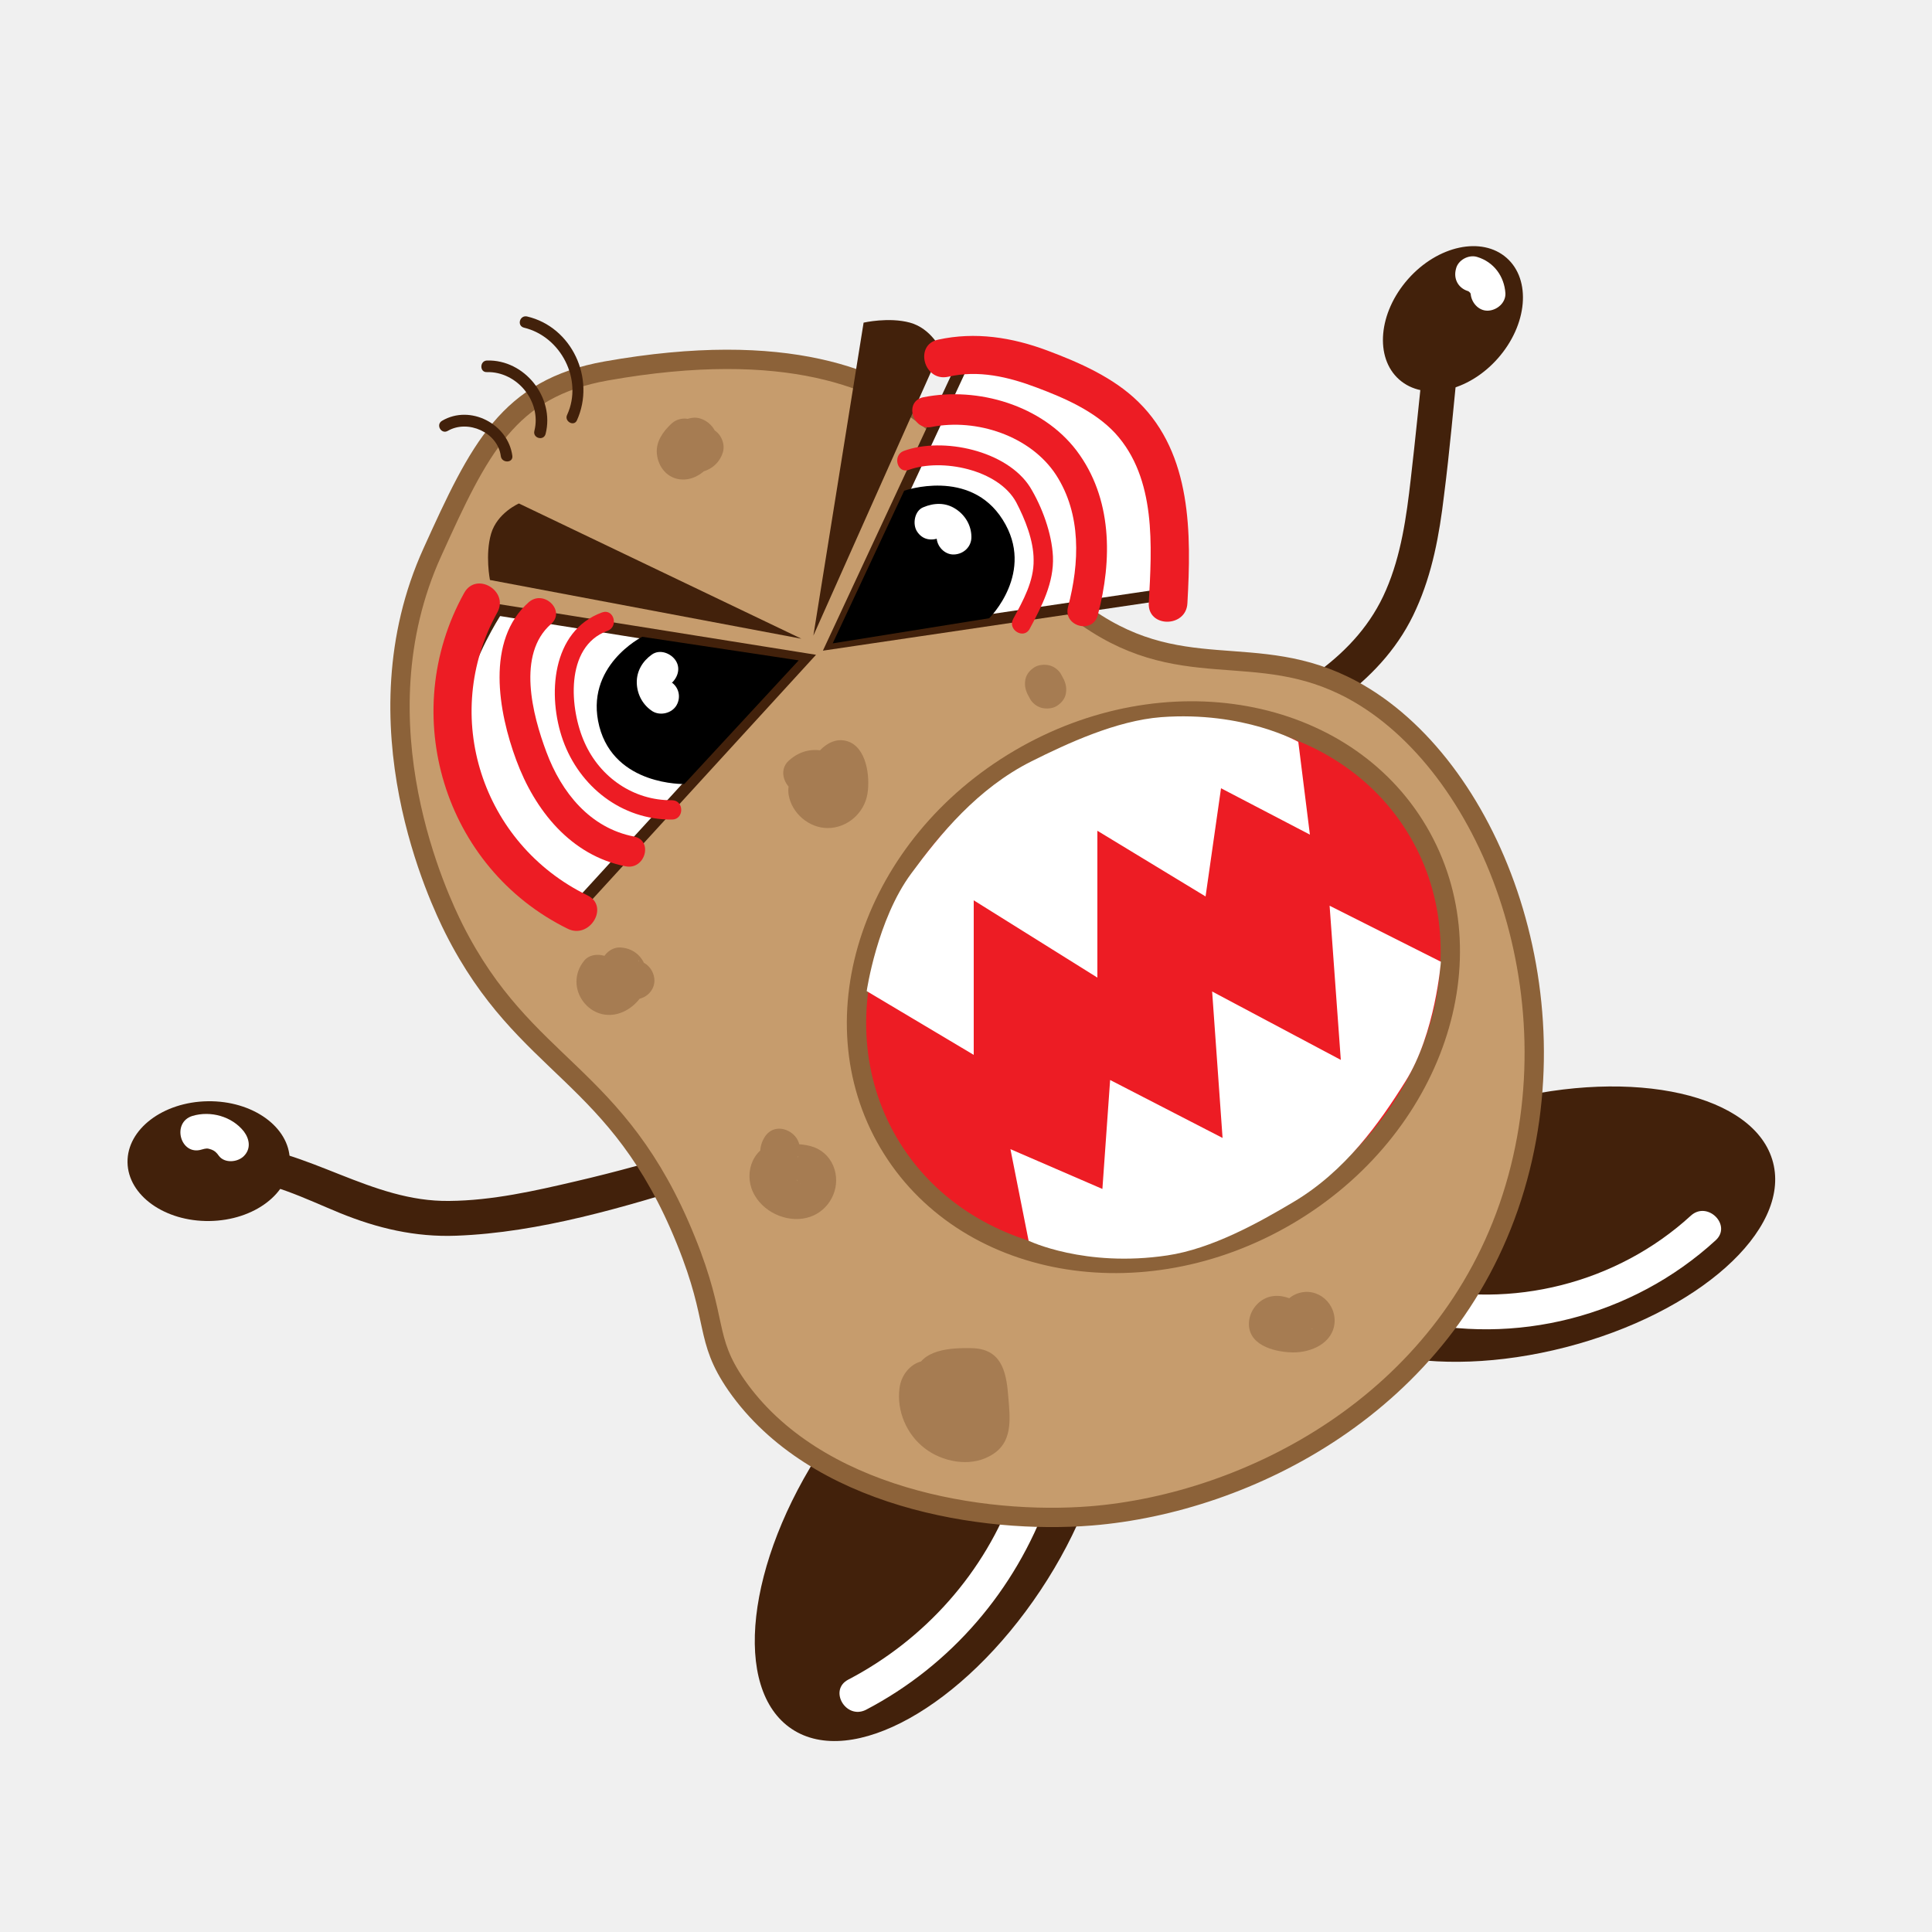
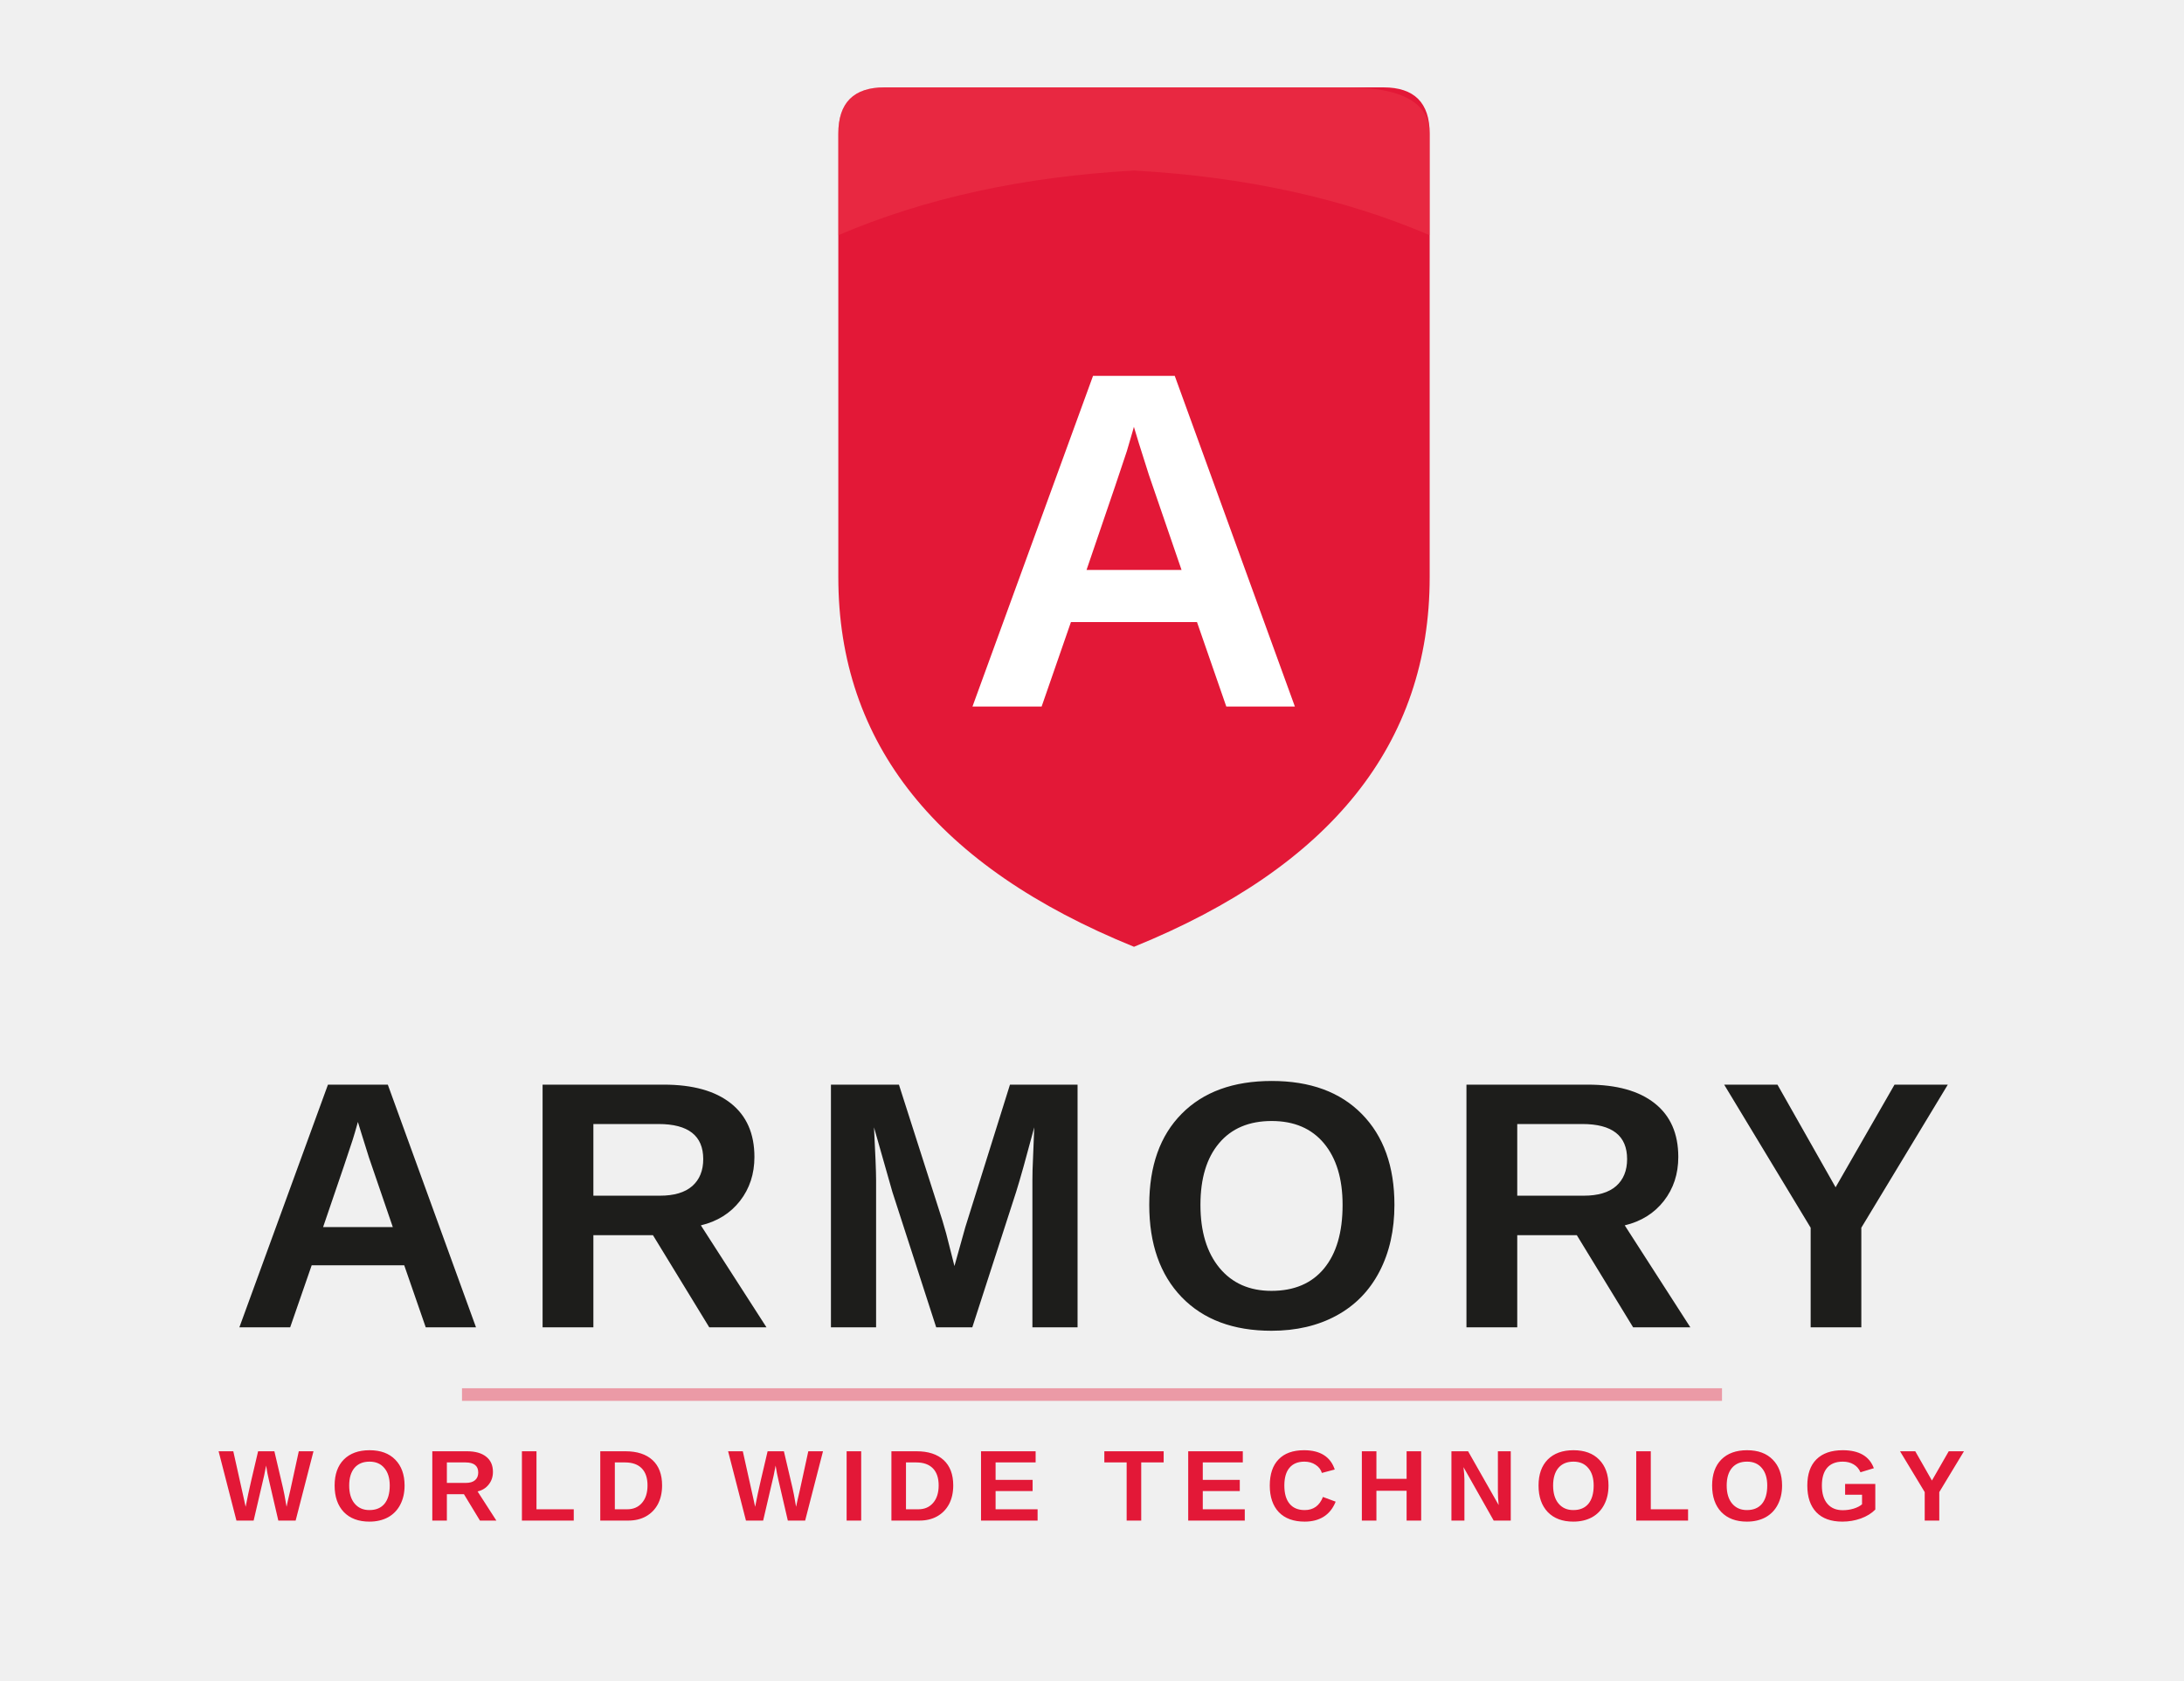
- <svg xmlns="http://www.w3.org/2000/svg" version="1.1" id="Layer_1" x="0px" y="0px" viewBox="0 0 500 500" style="enable-background:new 0 0 500 500;" xml:space="preserve">
-   <style type="text/css">
- 	.st0{display:none;}
- 	.st1{display:inline;fill:#ED1C24;}
- 	.st2{fill:#42210B;}
- 	.st3{fill:#FFFFFF;}
- 	.st4{fill:#C69C6D;stroke:#8C6239;stroke-width:5;stroke-miterlimit:10;}
- 	.st5{fill:#FFFFFF;stroke:#42210B;stroke-width:3;stroke-miterlimit:10;}
- 	.st6{fill:#ED1C24;stroke:#8C6239;stroke-width:5;stroke-miterlimit:10;}
- 	.st7{fill:#A67C52;}
- 	.st8{fill:#ED1C24;}
- </style>
-   <g class="st0">
-     <path class="st1" d="M319.8,169.3c1.5-14.2,13.7-27.2,29.9-31.9c-13.1,1.5-27.3-1.7-36-10c-8.7-8.3-10-21.9-1.4-30.1   c-12,6.7-28.1,8.1-41.4,3.4c-13.3-4.6-23.5-15.1-26.2-26.9c-2-8.8,0-17.9,2-26.7c-6.2,9.4-17.6,17.3-30.5,17.3   c-12.9,0.1-25.7-10.2-22.9-20.7c-5.5,7.8-11.4,15.9-21,20.2c-9.5,4.3-23.7,2.7-28.2-5.5c-1.6,10.8-7.5,22-19.1,27   c-9,3.9-21.5,2.2-28-3.8c5.7,11.4,4.3,25.3-4.1,35.6c-9.9,12.2-29.1,18.6-46.4,15.6c14.7,7.2,28.5,17.7,32.1,31.5   c3.7,13.8-7.1,30.7-24.1,31.7c13.6,3.1,28,7.4,35.6,17.2c7.6,9.8,2.9,26.4-11.1,28c12.8-2.6,27.4,3.9,31.9,14.2   c4.1,9.5-0.9,20.9-10.9,26.5c18.6-8.9,41-17.1,59.6-8.8c13.9,6.2,20.8,21.6,15.1,33.8c10.4-10.6,23-21.3,39.2-23.5   c12.8-1.8,27.5,4.6,31.9,14.1c-0.3-12.7,6.1-25.5,17.5-34c13.8-10.3,34.4-14,52-9.2c-11.1-7.8-14.9-22-8.9-33   c6-11,21.3-18,35.7-16.2C327.5,198.1,318.3,183.5,319.8,169.3z" />
+ <svg xmlns="http://www.w3.org/2000/svg" viewBox="0 0 260 200">
+   <g transform="translate(80,6) scale(1.1)">
+     <path d="M18,9 Q18,4 23,4 H77 Q82,4 82,9 V57 Q82,84 50,97 Q18,84 18,57 Z" fill="#E31837" />
+     <path d="M27,4 H73 Q82,4 82,9 V20 Q68,14 50,13 Q32,14 18,20 V9 Q18,4 23,4 Z" fill="#F04050" opacity="0.4" />
+     <text x="50" y="71" font-family="'Arial Black','Arial Bold',Arial,Helvetica,sans-serif" font-weight="900" font-size="52" fill="#FFFFFF" text-anchor="middle" dominant-baseline="auto">A</text>
  </g>
-   <g>
-     <g>
-       <g>
-         <path class="st2" d="M179.7,297.3c-10.1,3.2-20.3,6-30.6,8.4c-10.7,2.5-21.7,5-32.8,5.1C96,311.1,79.9,297.2,60,296.1     c-5.8-0.3-5.8,8.7,0,9c9.9,0.5,18.9,5.1,27.9,8.8c9.8,4,19.6,6.3,30.2,5.9c21.5-0.8,43.5-7.4,64-13.8     C187.6,304.3,185.2,295.6,179.7,297.3L179.7,297.3z" />
-       </g>
-     </g>
-     <g>
-       <g>
-         <path class="st2" d="M322.2,194.8c17.9-8,36-18.5,44.3-37.2c4.2-9.3,6-19.2,7.2-29.3c1.5-11.7,2.5-23.4,3.7-35.2     c0.6-5.8-8.4-5.7-9,0c-1.1,10.3-2.1,20.6-3.3,30.9c-1.1,9.7-2.5,19.7-6.4,28.7c-7.5,17.5-24.6,26.8-41.2,34.2     C312.4,189.4,316.9,197.2,322.2,194.8L322.2,194.8z" />
-       </g>
-     </g>
-     <g>
-       <ellipse transform="matrix(0.5541 -0.8324 0.8324 0.5541 -219.4917 376.0051)" class="st2" cx="241.2" cy="392.9" rx="65.5" ry="33.7" />
-     </g>
-     <g>
-       <g>
-         <path class="st3" d="M224.1,442.5c22-11.5,38.7-31,47.1-54.3c2-5.5-6.7-7.8-8.7-2.4c-7.6,21.1-23.1,38.5-43,48.9     C214.4,437.4,218.9,445.1,224.1,442.5L224.1,442.5z" />
-       </g>
-     </g>
-     <g>
-       <ellipse transform="matrix(0.9684 -0.2494 0.2494 0.9684 -66.4734 109.0276)" class="st2" cx="397" cy="316.8" rx="63.9" ry="32.9" />
-     </g>
-     <g>
-       <g>
-         <path class="st3" d="M363.8,341.5c28.3,7,58.7-0.8,80.2-20.5c4.3-3.9-2.1-10.3-6.4-6.4c-19.1,17.5-46.4,24.4-71.5,18.2     C360.5,331.5,358.1,340.1,363.8,341.5L363.8,341.5z" />
-       </g>
-     </g>
-     <path class="st4" d="M156.9,96c-25.4,4.5-32.9,20.2-45,46.9c-20.2,44.4,2,90.3,5.6,97.5c18.4,36.5,42.3,36.8,60,80.6   c8.6,21.2,4.6,25.2,13.1,37.5c20.4,29.2,63.7,36.1,91.9,33.8c40.3-3.3,91.5-28.8,108.8-82.5c17.1-53.2-6-112.1-41.2-131.2   c-25.3-13.7-44.9-0.5-71.2-20.6c-21.6-16.5-18.4-33.1-37.5-48.8C227.9,98.1,203.7,87.7,156.9,96z" />
-     <ellipse transform="matrix(0.6622 -0.7494 0.7494 0.6622 65.2068 309.6339)" class="st2" cx="376" cy="82.5" rx="21" ry="15.5" />
-     <g>
-       <g>
-         <path class="st3" d="M379.8,75.3c0.8,0.2-0.6-0.4-0.1-0.1c0.2,0.1,0.3,0.2,0.5,0.3c0.4,0.2-0.6-0.7-0.1-0.1     c0.1,0.1,0.7,0.8,0.2,0.2c-0.4-0.5,0,0,0.1,0.1c0.4,0.7,0,0.2,0-0.2c0,0.1,0.1,0.4,0.2,0.5c0.3,0.9-0.1-1,0-0.1     c0.1,2.3,2,4.6,4.5,4.5c2.3-0.1,4.6-2,4.5-4.5c-0.3-4.4-3-8.1-7.3-9.4c-2.2-0.7-5,0.8-5.5,3.1C376.1,72.2,377.4,74.5,379.8,75.3     L379.8,75.3z" />
-       </g>
-     </g>
-     <ellipse transform="matrix(0.9999 -1.433736e-02 1.433736e-02 0.9999 -4.303 0.8051)" class="st2" cx="54" cy="300.5" rx="21" ry="15.5" />
-     <g>
-       <g>
-         <path class="st3" d="M52.2,297.5c1.1-0.3,1.4-0.4,2.5,0c0.8,0.3,1.3,0.7,2,1.7c1.5,1.9,4.8,1.6,6.4,0c1.9-1.9,1.5-4.4,0-6.4     c-3.1-3.9-8.6-5.4-13.3-4C44.3,290.5,46.7,299.2,52.2,297.5L52.2,297.5z" />
-       </g>
-     </g>
-     <g>
-       <g>
-         <path class="st2" d="M149.3,108.8c4.9-10.8-1.3-24.2-12.9-26.9c-1.9-0.4-2.7,2.4-0.8,2.9c9.6,2.3,15.3,13.5,11.2,22.5     C145.9,109,148.5,110.5,149.3,108.8L149.3,108.8z" />
-       </g>
-     </g>
-     <g>
-       <g>
-         <path class="st2" d="M141.2,112.3c2.4-9.4-5.4-19.3-15.2-19c-1.9,0.1-1.9,3.1,0,3c7.8-0.2,14.2,7.6,12.3,15.2     C137.8,113.4,140.7,114.2,141.2,112.3L141.2,112.3z" />
-       </g>
-     </g>
-     <g>
-       <g>
-         <path class="st2" d="M132.6,118c-1.1-8.3-10.9-13.4-18.2-9.1c-1.7,1-0.2,3.6,1.5,2.6c5.2-3,12.9,0.4,13.7,6.5     C129.8,119.9,132.8,119.9,132.6,118L132.6,118z" />
-       </g>
-     </g>
-     <path class="st5" d="M215.5,166.5l34-73c0,0,35,0,46,21c7.5,14.3,8,39,8,39L215.5,166.5z" />
-     <path class="st5" d="M208.2,170.5l-79.5-12.7c0,0-19.6,29-8.4,49.9c7.6,14.2,27.8,28.5,27.8,28.5L208.2,170.5z" />
-     <path class="st2" d="M210.5,164.5l33-74c0,0-2.5-5.5-8-7s-12,0-12,0L210.5,164.5z" />
-     <path class="st2" d="M207.4,165.3l-73.1-35c0,0-5.6,2.4-7.2,7.8c-1.6,5.5-0.3,12-0.3,12L207.4,165.3z" />
-     <path d="M215.5,166.5L234,127c0,0,17-6,25.5,7.5c8.6,13.6-3.5,25.5-3.5,25.5L215.5,166.5z" />
-     <path d="M206.7,170.9l-29.6,32c0,0-18,0.5-22-14.9c-4-15.6,11.1-23.2,11.1-23.2L206.7,170.9z" />
-     <g>
-       <g>
-         <path class="st3" d="M243.4,139.1c-0.6,0.2-0.7,0.3-0.4,0.2c0.3-0.1,0.2-0.1-0.5,0.1c0.7,0-0.3,0-0.4-0.1c0.1,0,0.3,0.1,0.4,0.1     c0.3,0.1,0.2,0-0.4-0.2c0,0,0.6,0.3,0.6,0.3c0.5,0.2-0.9-0.6-0.1-0.1c0.6,0.4-0.3-0.5-0.1-0.1c0.3,0.5-0.3-1-0.1-0.2     c0.2,0.8,0-1,0-0.1c0,2.4,2.1,4.6,4.5,4.5c2.5-0.1,4.5-2,4.5-4.5c0-3-1.6-5.7-4.1-7.3c-2.6-1.7-5.6-1.6-8.4-0.4     c-2.2,0.9-2.8,4.3-1.6,6.2C238.7,139.7,241,140.1,243.4,139.1L243.4,139.1z" />
-       </g>
-     </g>
-     <g>
-       <g>
-         <path class="st3" d="M173.5,176.4c-0.5-0.3-0.1,0,0.2,0.1c-0.7-0.6,0.3,0.5,0.1,0c-0.3-0.5,0.4,0.8,0.1,0.2     c-0.4-0.8,0.2,0.2,0,0.1c0,0,0-0.6,0-0.6c-0.1,0.1-0.1,1,0,0.3c-0.1,0.2-0.1,0.3-0.2,0.5c0.2-0.3,0.2-0.4,0-0.1     c-0.2,0.2-0.2,0.3-0.1,0.1c0.2-0.2,0.1-0.2-0.3,0.2c1.9-1.4,3-4,1.6-6.2c-1.2-1.9-4.1-3.1-6.2-1.6c-2.4,1.7-4,4.3-3.9,7.4     c0.1,3,1.6,5.7,4.1,7.3c2,1.2,5,0.5,6.2-1.6C176.3,180.4,175.7,177.7,173.5,176.4L173.5,176.4z" />
-       </g>
-     </g>
-     <ellipse transform="matrix(0.862 -0.5069 0.5069 0.862 -88.3186 186.5516)" class="st6" cx="298.5" cy="255.5" rx="79.5" ry="68.5" />
-     <g>
-       <g>
-         <path class="st7" d="M173.6,109.8c-2.1,2-3.9,4.6-3.6,7.6c0.3,3.5,2.8,6.6,6.6,6.7c6,0.2,11.5-7.7,8.2-13c-1-1.7-3.1-3.1-5.2-3     c-1.7,0.1-3.1,0.8-4.4,1.9c-2,1.8-2.8,5.2-1.9,7.7c2.4,6.6,11.8,5.9,13.8-0.7c0.7-2.5-0.9-5.6-3.5-6.2c-2.7-0.6-5.4,0.8-6.2,3.5     c0.6-2.1,3.1-2.6,4.6-1c0.8,0.9,1,1.8,0.8,2.8c0.2-0.5,0.1-0.4-0.1,0.3c-0.4,0.7-1,1.2-1.8,1.4c-0.9,0-1.8,0-2.7,0     c-1.8-0.6-2.5-1.6-2.3-3.1c-0.1-0.4-0.1-0.7,0.1-1c0.2-0.3,0.1-0.3-0.1,0.1c0.1-0.1,0.2-0.2,0.3-0.4c-0.2,0.3-0.5,0.5-0.7,0.8     c-0.1,0.1-0.2,0.2-0.3,0.3c-0.3,0.2-0.2,0.2,0.1-0.1c1.3,0.2,2.6,0.4,3.9,0.6c0.2,0.4,0.5,0.9,0.7,1.3c0.2,0.6-0.2,0.9-0.2,1.4     c0,0.4,0.4-0.5-0.1,0.1c0.3-0.4,0.6-0.7,1-1c1.9-1.8,2-5.3,0-7.1C178.7,107.9,175.6,107.8,173.6,109.8L173.6,109.8z" />
-       </g>
-     </g>
-     <g>
-       <g>
-         <path class="st7" d="M151.2,248.6c-5.7,7,1.7,16.9,10,13.3c3.4-1.5,6.3-5,6.3-8.9c0-4.2-2.7-7.6-7-7.8c-3.1-0.1-5.8,3.3-4.8,6.3     c1.2,3.4,3.7,6.1,7.3,7c2.6,0.6,5.4-0.8,6.2-3.5c0.7-2.5-0.9-5.5-3.5-6.2c-1.7-0.4,0,0.1-0.2,0.1c-0.4,0-0.4-0.8-0.1-0.1     c-1.6,2.1-3.2,4.2-4.8,6.3c-2.4-0.1-2.8-1.1-3-2.6c0.1,0.7-0.1,0.2,0.1-0.1c0.7-0.9-0.5,0.5,0,0c-0.5,0.5-0.3,0.1-0.2,0.2     c0.1,0,0.6,0,0.7,0c0.4,0.1,0.5,0.4,0.8,0.6c0.2,0.3,0.2,0.2-0.1-0.2c0.1,0.1,0.1,0.3,0.2,0.4c0,1,0.1,1.1-0.7,2.1     c1.7-2.1,2-5,0-7.1C156.5,246.8,152.9,246.5,151.2,248.6L151.2,248.6z" />
-       </g>
-     </g>
-     <g>
-       <g>
-         <path class="st7" d="M204.1,205.7c0.8,4.8,5.3,8.6,10.1,8.6c5.1,0,9.5-3.9,10.3-8.9c0.7-4.4-0.2-12.1-5.3-13.6     c-2.7-0.8-5.2,0.5-7,2.4c-1.1,1.2-1.5,1.7-3.1,1.2c0.7,2.8,1.5,5.6,2.2,8.4c0.2-0.2-0.5,0.2-0.5,0.2c6.3,1.4,8.9-8.2,2.7-9.6     c-3.5-0.8-6.6,0-9.3,2.4c-3,2.6-1.1,7.2,2.2,8.4c2.6,0.9,5.5,0.8,8-0.2c1.3-0.5,2.4-1.2,3.4-2.1c0.4-0.3,0.7-0.6,1-1     c0.2-0.3,0.4-0.5,0.6-0.7c0.4-0.4,0.3-0.4-0.5,0.3c-0.9,0-1.8,0-2.7,0c0.2,0.1,0.3,0.1,0.5,0.2c-0.7-0.4-1.5-0.9-2.2-1.3     c0.1,0.2,0.3,0.3,0.4,0.5c-0.4-0.7-0.9-1.5-1.3-2.2c0.4,1.2,0.8,2.5,1,3.7c0,0.4,0,0.8,0,1.2c0,0.5-0.5,0.9,0,0.4     c-0.8,0.6-0.9,0.2-1.1-0.9c-0.4-2.7-3.8-4.1-6.2-3.5C204.7,200.3,203.7,203,204.1,205.7L204.1,205.7z" />
-       </g>
-     </g>
-     <g>
-       <g>
-         <path class="st7" d="M265.9,179.6c0.2,0.4,0.5,0.9,0.7,1.3c0.6,1.1,1.8,2,3,2.3c1.2,0.3,2.8,0.2,3.9-0.5c1.1-0.7,2-1.7,2.3-3     c0.3-1.4,0.1-2.6-0.5-3.9c-0.2-0.4-0.5-0.9-0.7-1.3c-0.6-1.1-1.8-2-3-2.3c-1.2-0.3-2.8-0.2-3.9,0.5c-1.1,0.7-2,1.7-2.3,3     C265.1,177.1,265.3,178.3,265.9,179.6L265.9,179.6z" />
-       </g>
-     </g>
-     <g>
-       <g>
-         <path class="st7" d="M200.4,295.8c-6.1,1.6-8.1,8.6-5,13.7c2.8,4.7,9.1,7.2,14.3,5.4c4.9-1.7,7.8-7.1,6.3-12.2     c-0.8-2.7-2.7-4.8-5.3-5.8c-1.4-0.5-2.8-0.7-4.2-0.8c-0.1,0-0.9-0.1-0.9-0.1c0.2-0.4,1.2,2.5,0.9,0.7c0,0.9,0,1.8,0,2.7     c-0.1,0.1-0.1,0.1-0.2,0.2c3.1-5.6-5.5-10.7-8.6-5c-1.7,3-1.1,6.6,1.4,9c1.3,1.2,2.8,2,4.5,2.3c0.8,0.1,1.6,0.2,2.4,0.3     c0.4,0,0.7,0,1.1,0.1c0.2,0.1,0.1,0.1-0.2-0.1c0,0.1-0.6-0.5-0.6-0.5c-0.1-0.1-0.1-0.2,0-0.3c0.1-0.3,0.1-0.1-0.1,0.5     c-0.3-0.1,0.7-0.2-0.3-0.3c-0.9-0.1-1.1-0.6-1.8-0.9c0,0-0.2-0.3-0.3-0.3c0.3,0-0.8,1.2-0.8,1.2     C209.3,303.8,206.6,294.2,200.4,295.8L200.4,295.8z" />
-       </g>
-     </g>
-     <g>
-       <g>
-         <path class="st7" d="M244.8,355.3c-4-6.2-11.2-2.3-12,3.9c-0.8,5.9,1.8,12,6.5,15.6c4.5,3.5,11.5,4.9,16.7,2.1     c6.4-3.3,5.4-9.8,4.9-15.9c-0.5-6.3-1.9-12-9.5-12.1c-5.1-0.1-13.1,0.2-14.5,6.4c-1.2,5.4,2.5,12.8,8.2,13.8     c6.2,1.1,11.2-5.5,7.8-11c-2.2-3.5-8.1-3.1-9.1,1.2c-1.1,4.4,0.5,8,4.1,10.6c5.2,3.8,10.2-4.8,5-8.6c0.2,0.2,0.4,0.5,0.5,0.7     c-3,0.4-6.1,0.8-9.1,1.2c-0.4-0.7,3.4-3.1,2.9-4.8c-0.8-2.6-1.7,1.4-1.9,1.1c0,0.1,5.2-0.1,5.6-0.4c0.7,0.1,0.8-0.1,0.2-0.6     c-0.4-0.7-0.5-0.8-0.4-0.3c-0.2,0.3,0.2,1.9,0.2,2.3c0.2,2,0.3,4,0.5,5.9c0.1,1.6,0.4,1.7-1.1,2c-1.3,0.2-2.9-0.3-4-0.9     c-1.4-0.8-2.5-2-3.1-3.5c-0.3-0.7-0.4-1.3-0.5-2c0-0.3-0.1-0.7,0-1c0.2-1.9-1.1-1.5-3.8,1.2c-1-0.8-2-1.5-3-2.3     c0.1,0.2,0.2,0.4,0.4,0.6C239.6,365.7,248.3,360.7,244.8,355.3L244.8,355.3z" />
-       </g>
-     </g>
-     <g>
-       <g>
-         <path class="st7" d="M336.5,337.4c-2.4-1.5-5.1-2.5-7.9-1.8c-2.7,0.7-4.9,3.2-5.3,6c-0.9,6.4,6.3,8.3,11.2,8.4     c4.8,0.1,10.6-2.4,10.9-7.9c0.2-5.6-5.5-9.6-10.6-6.9c-5.7,3-0.7,11.6,5,8.6c-0.1,0.1-0.2,0.1-0.3,0.2c-0.9,0-1.8,0-2.7,0     c-2.1-0.4-1.4-4.8-0.3-4.3c0,0-1.3,0.3-1.3,0.3c-0.6,0-1.2,0-1.8-0.1c-0.5-0.1-1-0.2-1.5-0.4c-1.2-0.5-1-0.2,0.6,0.7     c0.2,0.8,0.5,1.7,0.7,2.5c-3.4,1.1-4.4,1.9-2.8,2.7c0.4,0.2,0.7,0.4,1.1,0.7C336.9,349.6,341.9,340.9,336.5,337.4L336.5,337.4z" />
-       </g>
-     </g>
-     <path class="st3" d="M224.3,256.5L252,273v-40l32,20v-38l28,17l4-28l23,12l-3-24c0,0-14-8-35.5-6.4c-11.6,0.9-24.3,6.8-33.5,11.4   c-14,7-23.7,18.9-31.2,29.1C227,238,224.3,256.5,224.3,256.5z" />
-     <path class="st3" d="M372.9,248.9l-28.8-14.5l2.9,39.9l-33.3-17.7l2.7,37.9l-29.1-15l-2,28.2l-23.8-10.3l4.7,23.7   c0,0,14.5,7,35.9,3.8c11.5-1.7,23.7-8.5,32.6-13.8c13.5-8,22.3-20.5,29-31.2C371.5,267.5,372.9,248.9,372.9,248.9z" />
-   </g>
-   <g>
-     <g>
-       <path class="st8" d="M235.2,121.6c8.5-3.1,23.2-0.1,27.8,8.4c2.3,4.4,4.5,9.9,4.5,14.9c0.1,5.5-2.7,10.5-5.3,15.3    c-1.5,2.8,2.8,5.4,4.3,2.5c3.1-5.8,6.3-11.9,6-18.7c-0.3-6-2.8-12.8-5.9-17.9c-6-9.5-22.6-13.1-32.7-9.4    C230.9,117.8,232.2,122.7,235.2,121.6L235.2,121.6z" />
-     </g>
-   </g>
-   <g>
-     <g>
-       <path class="st8" d="M241.1,110.5c11.6-2.3,25.6,2.3,32.2,12.4c6.6,10.2,6.1,22.8,3.1,34.2c-1.3,5,6.4,7.1,7.7,2.1    c3.8-14.3,3.8-30.3-5.5-42.6c-8.9-11.7-25.5-16.6-39.6-13.8C233.9,103.8,236.1,111.5,241.1,110.5L241.1,110.5z" />
-     </g>
-   </g>
-   <g>
-     <g>
-       <path class="st8" d="M245.4,97.5c7.8-1.8,15.5,0,22.9,2.8c7.2,2.7,15,6.1,20.3,11.8c10.7,11.7,9.5,29.3,8.7,44    c-0.3,6.4,9.7,6.4,10,0c1-17.9,1.2-38.5-12.7-52.1c-6.4-6.3-15.3-10.2-23.6-13.3c-9.1-3.4-18.6-4.9-28.2-2.8    C236.5,89.2,239.1,98.9,245.4,97.5L245.4,97.5z" />
-     </g>
-   </g>
-   <g>
-     <g>
-       <path class="st8" d="M155.8,158.5c-13.1,4.8-14.2,21.6-10.1,33.1c4.3,12,15.2,20.6,28.2,20.5c3.2,0,3.2-5,0-5    c-9.9,0.1-18.6-5.9-22.6-14.9c-3.9-8.6-5.2-24.8,5.8-28.9C160.2,162.3,158.9,157.4,155.8,158.5L155.8,158.5z" />
-     </g>
-   </g>
-   <g>
-     <g>
-       <path class="st8" d="M164.1,216.5c-11.4-2.2-18.8-11.4-22.7-21.9c-3.6-9.6-7.7-25.3,1.2-33.1c3.9-3.4-1.8-9-5.7-5.7    c-11.3,9.9-7.9,28.5-3.3,40.9c4.8,13,14.1,24.7,28.3,27.5C167,225.2,169.1,217.5,164.1,216.5L164.1,216.5z" />
-     </g>
-   </g>
-   <g>
-     <g>
-       <path class="st8" d="M152,231.7c-27.3-13.3-38.1-46.5-23.3-73.2c3.1-5.6-5.5-10.7-8.6-5c-17.3,31.2-5.3,71.1,26.9,86.9    C152.7,243.1,157.8,234.5,152,231.7L152,231.7z" />
-     </g>
-   </g>
+   <text x="130" y="158" font-family="'Arial Black','Arial Bold',Arial,Helvetica,sans-serif" font-weight="900" font-size="42" fill="#1D1D1B" letter-spacing="4" text-anchor="middle" dominant-baseline="auto">ARMORY</text>
+   <text x="130" y="181" font-family="Arial,'Helvetica Neue',Helvetica,sans-serif" font-weight="700" font-size="12" fill="#E31837" letter-spacing="2" text-anchor="middle" dominant-baseline="auto">WORLD WIDE TECHNOLOGY</text>
+   <line x1="55" y1="166" x2="205" y2="166" stroke="#E31837" stroke-width="1.5" opacity="0.4" />
</svg>
